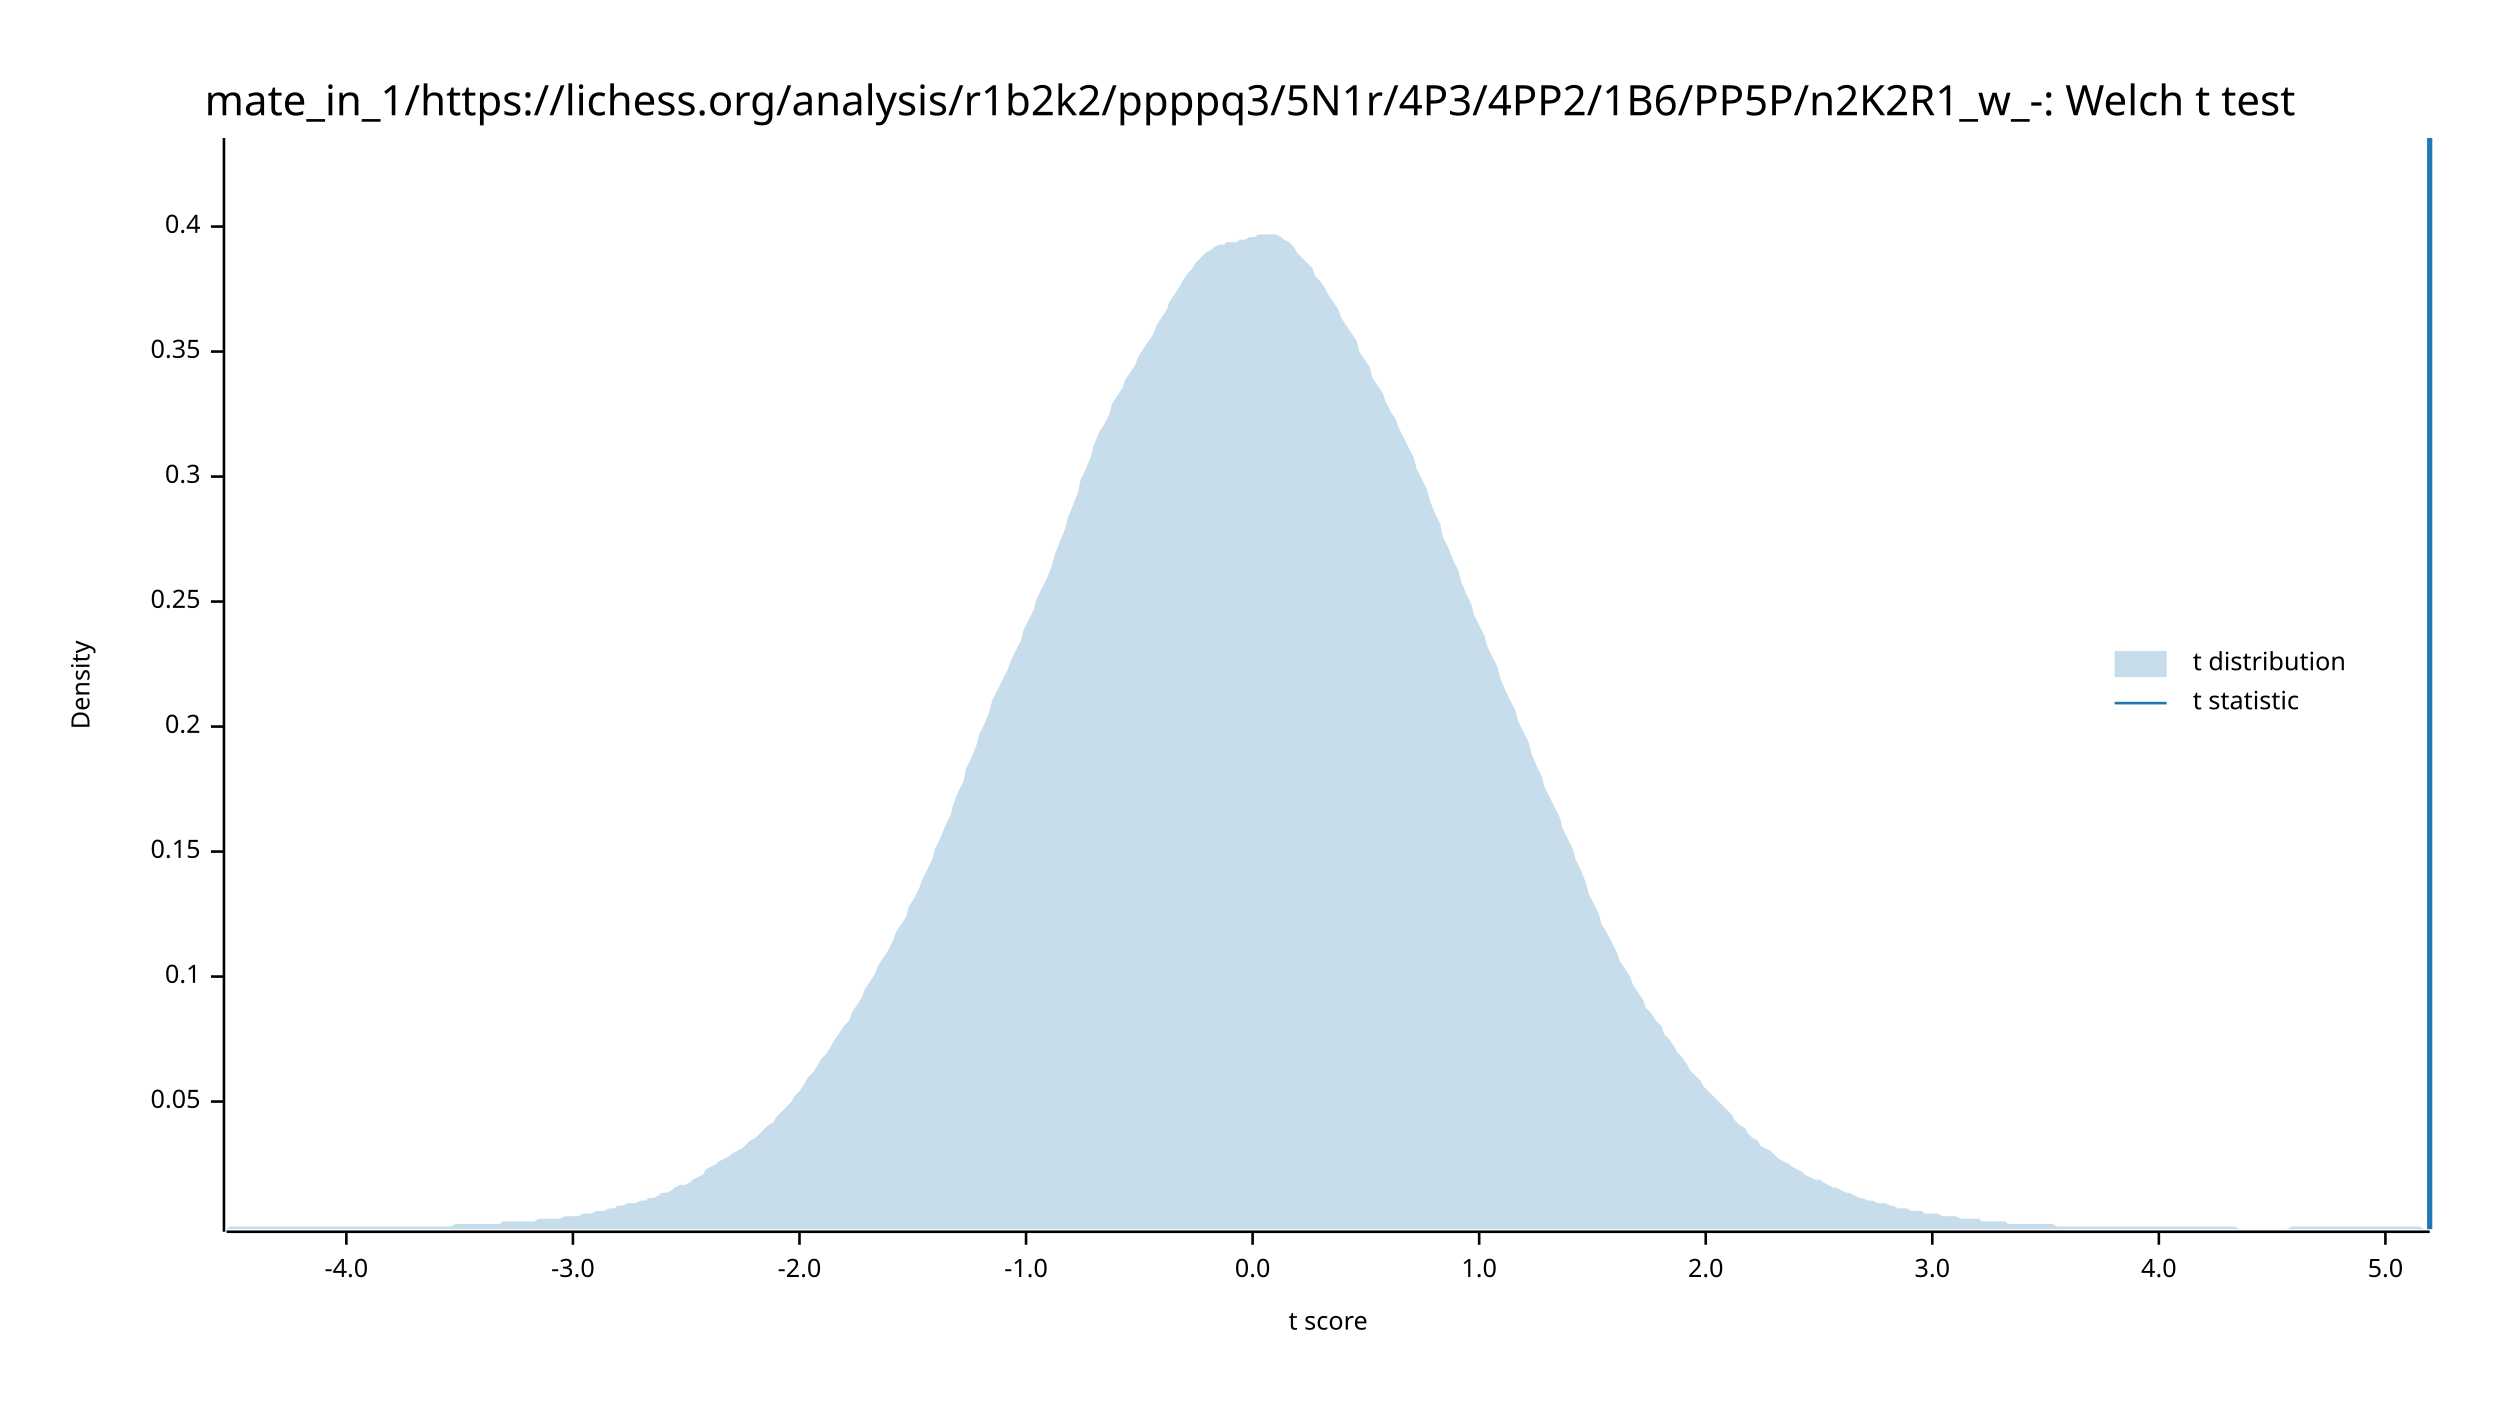
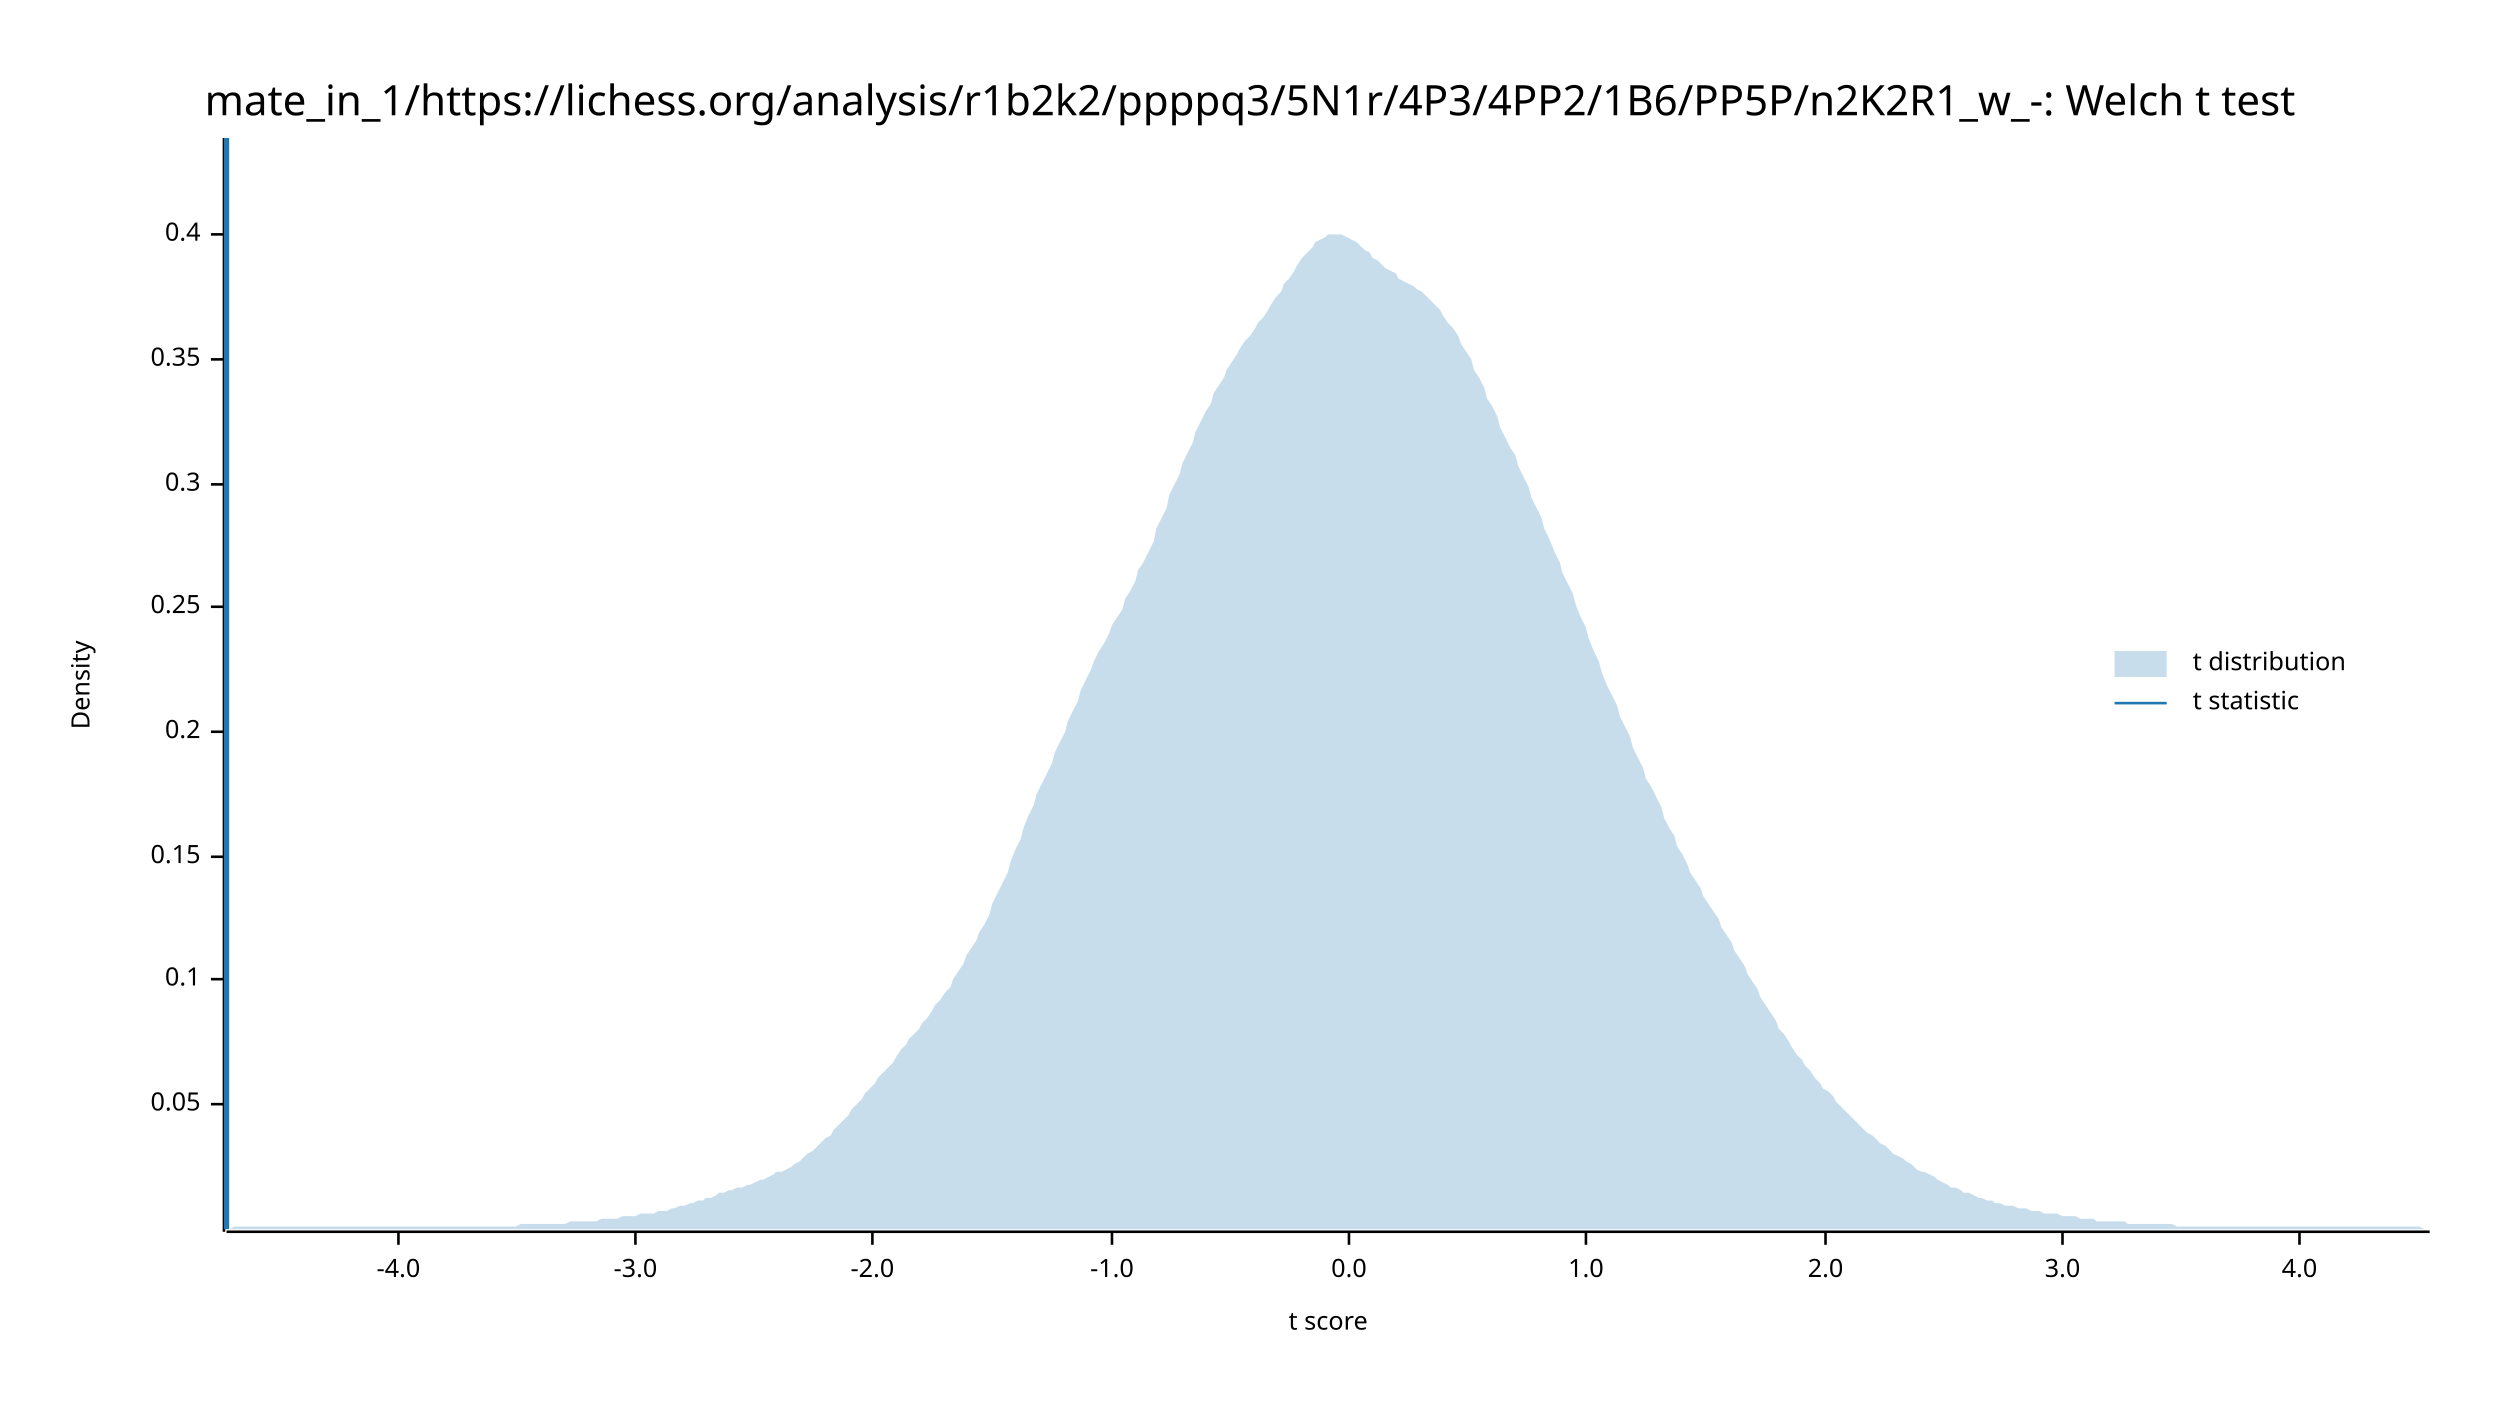
<svg xmlns="http://www.w3.org/2000/svg" width="960" height="540" viewBox="0 0 960 540">
  <text x="480" y="32" dy="0.76em" text-anchor="middle" font-family="sans-serif" font-size="16.129" opacity="1" fill="#000000">
mate_in_1/https://lichess.org/analysis/r1b2k2/ppppq3/5N1r/4P3/4PP2/1B6/PP5P/n2K2R1_w_-: Welch t test
</text>
  <text x="27" y="263" dy="0.76em" text-anchor="middle" font-family="sans-serif" font-size="9.677" opacity="1" fill="#000000" transform="rotate(270, 27, 263)">
Density
</text>
  <text x="510" y="513" dy="-0.5ex" text-anchor="middle" font-family="sans-serif" font-size="9.677" opacity="1" fill="#000000">
t score
</text>
  <polyline fill="none" opacity="1" stroke="#000000" stroke-width="1" points="86,53 86,473 " />
-   <text x="77" y="423" dy="0.5ex" text-anchor="end" font-family="sans-serif" font-size="9.677" opacity="1" fill="#000000">
+   <text x="77" y="424" dy="0.5ex" text-anchor="end" font-family="sans-serif" font-size="9.677" opacity="1" fill="#000000">
0.05
</text>
-   <polyline fill="none" opacity="1" stroke="#000000" stroke-width="1" points="81,423 86,423 " />
-   <text x="77" y="375" dy="0.5ex" text-anchor="end" font-family="sans-serif" font-size="9.677" opacity="1" fill="#000000">
+   <polyline fill="none" opacity="1" stroke="#000000" stroke-width="1" points="81,424 86,424 " />
+   <text x="77" y="376" dy="0.5ex" text-anchor="end" font-family="sans-serif" font-size="9.677" opacity="1" fill="#000000">
0.1
</text>
-   <polyline fill="none" opacity="1" stroke="#000000" stroke-width="1" points="81,375 86,375 " />
-   <text x="77" y="327" dy="0.5ex" text-anchor="end" font-family="sans-serif" font-size="9.677" opacity="1" fill="#000000">
+   <polyline fill="none" opacity="1" stroke="#000000" stroke-width="1" points="81,376 86,376 " />
+   <text x="77" y="329" dy="0.5ex" text-anchor="end" font-family="sans-serif" font-size="9.677" opacity="1" fill="#000000">
0.15
</text>
-   <polyline fill="none" opacity="1" stroke="#000000" stroke-width="1" points="81,327 86,327 " />
-   <text x="77" y="279" dy="0.5ex" text-anchor="end" font-family="sans-serif" font-size="9.677" opacity="1" fill="#000000">
+   <polyline fill="none" opacity="1" stroke="#000000" stroke-width="1" points="81,329 86,329 " />
+   <text x="77" y="281" dy="0.5ex" text-anchor="end" font-family="sans-serif" font-size="9.677" opacity="1" fill="#000000">
0.2
</text>
-   <polyline fill="none" opacity="1" stroke="#000000" stroke-width="1" points="81,279 86,279 " />
-   <text x="77" y="231" dy="0.5ex" text-anchor="end" font-family="sans-serif" font-size="9.677" opacity="1" fill="#000000">
+   <polyline fill="none" opacity="1" stroke="#000000" stroke-width="1" points="81,281 86,281 " />
+   <text x="77" y="233" dy="0.5ex" text-anchor="end" font-family="sans-serif" font-size="9.677" opacity="1" fill="#000000">
0.25
</text>
-   <polyline fill="none" opacity="1" stroke="#000000" stroke-width="1" points="81,231 86,231 " />
-   <text x="77" y="183" dy="0.5ex" text-anchor="end" font-family="sans-serif" font-size="9.677" opacity="1" fill="#000000">
+   <polyline fill="none" opacity="1" stroke="#000000" stroke-width="1" points="81,233 86,233 " />
+   <text x="77" y="186" dy="0.5ex" text-anchor="end" font-family="sans-serif" font-size="9.677" opacity="1" fill="#000000">
0.3
</text>
-   <polyline fill="none" opacity="1" stroke="#000000" stroke-width="1" points="81,183 86,183 " />
-   <text x="77" y="135" dy="0.5ex" text-anchor="end" font-family="sans-serif" font-size="9.677" opacity="1" fill="#000000">
+   <polyline fill="none" opacity="1" stroke="#000000" stroke-width="1" points="81,186 86,186 " />
+   <text x="77" y="138" dy="0.5ex" text-anchor="end" font-family="sans-serif" font-size="9.677" opacity="1" fill="#000000">
0.35
</text>
-   <polyline fill="none" opacity="1" stroke="#000000" stroke-width="1" points="81,135 86,135 " />
-   <text x="77" y="87" dy="0.5ex" text-anchor="end" font-family="sans-serif" font-size="9.677" opacity="1" fill="#000000">
+   <polyline fill="none" opacity="1" stroke="#000000" stroke-width="1" points="81,138 86,138 " />
+   <text x="77" y="90" dy="0.5ex" text-anchor="end" font-family="sans-serif" font-size="9.677" opacity="1" fill="#000000">
0.4
</text>
-   <polyline fill="none" opacity="1" stroke="#000000" stroke-width="1" points="81,87 86,87 " />
+   <polyline fill="none" opacity="1" stroke="#000000" stroke-width="1" points="81,90 86,90 " />
  <polyline fill="none" opacity="1" stroke="#000000" stroke-width="1" points="87,473 933,473 " />
-   <text x="133" y="483" dy="0.76em" text-anchor="middle" font-family="sans-serif" font-size="9.677" opacity="1" fill="#000000">
+   <text x="153" y="483" dy="0.76em" text-anchor="middle" font-family="sans-serif" font-size="9.677" opacity="1" fill="#000000">
-4.0
</text>
-   <polyline fill="none" opacity="1" stroke="#000000" stroke-width="1" points="133,473 133,478 " />
-   <text x="220" y="483" dy="0.76em" text-anchor="middle" font-family="sans-serif" font-size="9.677" opacity="1" fill="#000000">
+   <polyline fill="none" opacity="1" stroke="#000000" stroke-width="1" points="153,473 153,478 " />
+   <text x="244" y="483" dy="0.76em" text-anchor="middle" font-family="sans-serif" font-size="9.677" opacity="1" fill="#000000">
-3.0
</text>
-   <polyline fill="none" opacity="1" stroke="#000000" stroke-width="1" points="220,473 220,478 " />
-   <text x="307" y="483" dy="0.76em" text-anchor="middle" font-family="sans-serif" font-size="9.677" opacity="1" fill="#000000">
+   <polyline fill="none" opacity="1" stroke="#000000" stroke-width="1" points="244,473 244,478 " />
+   <text x="335" y="483" dy="0.76em" text-anchor="middle" font-family="sans-serif" font-size="9.677" opacity="1" fill="#000000">
-2.0
</text>
-   <polyline fill="none" opacity="1" stroke="#000000" stroke-width="1" points="307,473 307,478 " />
-   <text x="394" y="483" dy="0.76em" text-anchor="middle" font-family="sans-serif" font-size="9.677" opacity="1" fill="#000000">
+   <polyline fill="none" opacity="1" stroke="#000000" stroke-width="1" points="335,473 335,478 " />
+   <text x="427" y="483" dy="0.76em" text-anchor="middle" font-family="sans-serif" font-size="9.677" opacity="1" fill="#000000">
-1.0
</text>
-   <polyline fill="none" opacity="1" stroke="#000000" stroke-width="1" points="394,473 394,478 " />
-   <text x="481" y="483" dy="0.76em" text-anchor="middle" font-family="sans-serif" font-size="9.677" opacity="1" fill="#000000">
+   <polyline fill="none" opacity="1" stroke="#000000" stroke-width="1" points="427,473 427,478 " />
+   <text x="518" y="483" dy="0.76em" text-anchor="middle" font-family="sans-serif" font-size="9.677" opacity="1" fill="#000000">
0.0
</text>
-   <polyline fill="none" opacity="1" stroke="#000000" stroke-width="1" points="481,473 481,478 " />
-   <text x="568" y="483" dy="0.76em" text-anchor="middle" font-family="sans-serif" font-size="9.677" opacity="1" fill="#000000">
+   <polyline fill="none" opacity="1" stroke="#000000" stroke-width="1" points="518,473 518,478 " />
+   <text x="609" y="483" dy="0.76em" text-anchor="middle" font-family="sans-serif" font-size="9.677" opacity="1" fill="#000000">
1.0
</text>
-   <polyline fill="none" opacity="1" stroke="#000000" stroke-width="1" points="568,473 568,478 " />
-   <text x="655" y="483" dy="0.76em" text-anchor="middle" font-family="sans-serif" font-size="9.677" opacity="1" fill="#000000">
+   <polyline fill="none" opacity="1" stroke="#000000" stroke-width="1" points="609,473 609,478 " />
+   <text x="701" y="483" dy="0.76em" text-anchor="middle" font-family="sans-serif" font-size="9.677" opacity="1" fill="#000000">
2.0
</text>
-   <polyline fill="none" opacity="1" stroke="#000000" stroke-width="1" points="655,473 655,478 " />
-   <text x="742" y="483" dy="0.76em" text-anchor="middle" font-family="sans-serif" font-size="9.677" opacity="1" fill="#000000">
+   <polyline fill="none" opacity="1" stroke="#000000" stroke-width="1" points="701,473 701,478 " />
+   <text x="792" y="483" dy="0.76em" text-anchor="middle" font-family="sans-serif" font-size="9.677" opacity="1" fill="#000000">
3.0
</text>
-   <polyline fill="none" opacity="1" stroke="#000000" stroke-width="1" points="742,473 742,478 " />
-   <text x="829" y="483" dy="0.76em" text-anchor="middle" font-family="sans-serif" font-size="9.677" opacity="1" fill="#000000">
+   <polyline fill="none" opacity="1" stroke="#000000" stroke-width="1" points="792,473 792,478 " />
+   <text x="883" y="483" dy="0.76em" text-anchor="middle" font-family="sans-serif" font-size="9.677" opacity="1" fill="#000000">
4.0
</text>
-   <polyline fill="none" opacity="1" stroke="#000000" stroke-width="1" points="829,473 829,478 " />
-   <text x="916" y="483" dy="0.76em" text-anchor="middle" font-family="sans-serif" font-size="9.677" opacity="1" fill="#000000">
- 5.0
- </text>
-   <polyline fill="none" opacity="1" stroke="#000000" stroke-width="1" points="916,473 916,478 " />
-   <polygon opacity="0.25" fill="#1F78B4" points="87,472 88,471 90,471 92,471 93,471 95,471 97,471 98,471 100,471 102,471 103,471 105,471 107,471 109,471 110,471 112,471 114,471 115,471 117,471 119,471 120,471 122,471 124,471 125,471 127,471 129,471 131,471 132,471 134,471 136,471 137,471 139,471 141,471 142,471 144,471 146,471 148,471 149,471 151,471 153,471 154,471 156,471 158,471 159,471 161,471 163,471 164,471 166,471 168,471 170,471 171,471 173,471 175,470 176,470 178,470 180,470 181,470 183,470 185,470 187,470 188,470 190,470 192,470 193,469 195,469 197,469 198,469 200,469 202,469 203,469 205,469 207,468 209,468 210,468 212,468 214,468 215,468 217,467 219,467 220,467 222,467 224,466 226,466 227,466 229,465 231,465 232,465 234,464 236,464 237,463 239,463 241,462 242,462 244,462 246,461 248,461 249,460 251,460 253,459 254,458 256,458 258,457 259,456 261,455 263,455 265,454 266,453 268,452 270,451 271,449 273,448 275,447 276,446 278,445 280,444 281,443 283,442 285,441 287,439 288,438 290,437 292,435 293,434 295,432 297,431 298,429 300,427 302,425 304,423 305,421 307,419 309,416 310,414 312,412 314,409 315,407 317,405 319,402 320,400 322,397 324,394 326,392 327,389 329,386 331,383 332,380 334,377 336,374 337,371 339,368 341,365 343,361 344,358 346,355 348,352 349,348 351,345 353,341 354,338 356,334 358,330 359,326 361,322 363,317 365,313 366,309 368,304 370,300 371,295 373,291 375,286 376,282 378,278 380,273 381,269 383,265 385,261 387,257 388,254 390,250 392,246 393,242 395,238 397,234 398,230 400,226 402,222 404,217 405,213 407,208 409,203 410,199 412,194 414,189 415,184 417,180 419,175 420,171 422,166 424,163 426,159 427,155 429,152 431,149 432,146 434,143 436,140 437,137 439,134 441,131 443,128 444,125 446,122 448,119 449,116 451,113 453,110 454,108 456,105 458,103 459,101 461,99 463,97 465,96 466,95 468,94 470,94 471,93 473,93 475,93 476,92 478,92 480,91 482,91 483,90 485,90 487,90 488,90 490,90 492,91 493,92 495,93 497,95 498,97 500,99 502,101 504,103 505,106 507,108 509,111 510,113 512,116 514,119 515,122 517,125 519,128 521,131 522,135 524,138 526,141 527,145 529,148 531,151 532,154 534,158 536,161 537,164 539,168 541,172 543,176 544,180 546,184 548,188 549,192 551,197 553,201 554,206 556,210 558,215 560,219 561,223 563,228 565,232 566,236 568,240 570,244 571,248 573,252 575,256 576,260 578,265 580,269 582,273 583,277 585,281 587,285 588,289 590,294 592,298 593,302 595,306 597,310 599,314 600,318 602,322 604,326 605,330 607,334 609,339 610,343 612,347 614,351 615,355 617,358 619,362 621,366 622,369 624,372 626,375 627,378 629,381 631,384 632,387 634,389 636,392 638,394 639,397 641,399 643,402 644,404 646,406 648,409 649,411 651,413 653,415 654,417 656,419 658,421 660,423 661,424 663,426 665,428 666,430 668,432 670,433 671,435 673,437 675,438 676,440 678,441 680,442 682,444 683,445 685,446 687,447 688,448 690,449 692,450 693,451 695,452 697,453 699,453 700,454 702,455 704,456 705,456 707,457 709,458 710,458 712,459 714,460 715,460 717,461 719,461 721,462 722,462 724,462 726,463 727,463 729,464 731,464 732,464 734,465 736,465 738,465 739,466 741,466 743,466 744,466 746,467 748,467 749,467 751,467 753,468 754,468 756,468 758,468 760,468 761,469 763,469 765,469 766,469 768,469 770,469 771,470 773,470 775,470 777,470 778,470 780,470 782,470 783,470 785,470 787,470 788,470 790,471 792,471 793,471 795,471 797,471 799,471 800,471 802,471 804,471 805,471 807,471 809,471 810,471 812,471 814,471 816,471 817,471 819,471 821,471 822,471 824,471 826,471 827,471 829,471 831,471 832,471 834,471 836,471 838,471 839,471 841,471 843,471 844,471 846,471 848,471 849,471 851,471 853,471 855,471 856,471 858,471 860,472 861,472 863,472 865,472 866,472 868,472 870,472 871,472 873,472 875,472 877,472 878,472 880,471 882,471 883,471 885,471 887,471 888,471 890,471 892,471 894,471 895,471 897,471 899,471 900,471 902,471 904,471 905,471 907,471 909,471 910,471 912,471 914,471 916,471 917,471 919,471 921,471 922,471 924,471 926,471 927,471 929,471 931,472 933,472 933,472 87,472 " />
-   <polyline fill="none" opacity="1" stroke="#1F78B4" stroke-width="2" points="933,472 933,53 " />
+   <polyline fill="none" opacity="1" stroke="#000000" stroke-width="1" points="883,473 883,478 " />
+   <polygon opacity="0.25" fill="#1F78B4" points="87,472 88,472 90,471 92,471 93,471 95,471 97,471 98,471 100,471 102,471 103,471 105,471 107,471 109,471 110,471 112,471 114,471 115,471 117,471 119,471 120,471 122,471 124,471 125,471 127,471 129,471 131,471 132,471 134,471 136,471 137,471 139,471 141,471 142,471 144,471 146,471 148,471 149,471 151,471 153,471 154,471 156,471 158,471 159,471 161,471 163,471 164,471 166,471 168,471 170,471 171,471 173,471 175,471 176,471 178,471 180,471 181,471 183,471 185,471 187,471 188,471 190,471 192,471 193,471 195,471 197,471 198,471 200,470 202,470 203,470 205,470 207,470 209,470 210,470 212,470 214,470 215,470 217,470 219,469 220,469 222,469 224,469 226,469 227,469 229,469 231,468 232,468 234,468 236,468 237,468 239,467 241,467 242,467 244,467 246,466 248,466 249,466 251,466 253,465 254,465 256,465 258,464 259,464 261,463 263,463 265,462 266,462 268,461 270,461 271,460 273,460 275,459 276,458 278,458 280,457 281,457 283,456 285,456 287,455 288,455 290,454 292,453 293,453 295,452 297,451 298,450 300,450 302,449 304,448 305,447 307,446 309,444 310,443 312,442 314,440 315,439 317,437 319,436 320,434 322,432 324,430 326,428 327,426 329,424 331,422 332,420 334,418 336,416 337,414 339,412 341,410 343,408 344,406 346,403 348,401 349,399 351,397 353,395 354,393 356,391 358,388 359,386 361,384 363,381 365,379 366,376 368,373 370,370 371,367 373,364 375,361 376,358 378,355 380,351 381,347 383,343 385,339 387,335 388,331 390,326 392,322 393,318 395,313 397,309 398,305 400,301 402,297 404,293 405,289 407,285 409,281 410,277 412,273 414,269 415,265 417,261 419,257 420,254 422,250 424,247 426,243 427,240 429,237 431,234 432,230 434,227 436,223 437,219 439,216 441,212 443,208 444,203 446,199 448,195 449,190 451,186 453,182 454,178 456,174 458,170 459,166 461,162 463,158 465,155 466,151 468,148 470,145 471,142 473,139 475,136 476,134 478,131 480,129 482,126 483,124 485,122 487,119 488,117 490,114 492,112 493,109 495,107 497,104 498,102 500,99 502,97 504,95 505,93 507,92 509,91 510,90 512,90 514,90 515,90 517,91 519,92 521,93 522,94 524,96 526,97 527,99 529,100 531,102 532,103 534,104 536,105 537,107 539,108 541,109 543,110 544,111 546,112 548,114 549,115 551,117 553,119 554,121 556,124 558,126 560,129 561,132 563,135 565,138 566,142 568,145 570,149 571,153 573,156 575,160 576,164 578,168 580,172 582,175 583,179 585,183 587,187 588,191 590,195 592,199 593,203 595,207 597,212 599,216 600,220 602,224 604,228 605,232 607,237 609,241 610,245 612,250 614,254 615,258 617,263 619,267 621,271 622,275 624,279 626,283 627,287 629,291 631,295 632,299 634,302 636,306 638,310 639,314 641,318 643,321 644,325 646,328 648,332 649,335 651,338 653,341 654,344 656,347 658,350 660,353 661,356 663,359 665,362 666,365 668,368 670,371 671,374 673,377 675,380 676,383 678,386 680,389 682,392 683,395 685,397 687,400 688,402 690,405 692,407 693,409 695,411 697,414 699,416 700,418 702,419 704,421 705,423 707,425 709,427 710,428 712,430 714,432 715,433 717,435 719,436 721,438 722,439 724,440 726,442 727,443 729,444 731,445 732,446 734,447 736,449 738,450 739,450 741,451 743,452 744,453 746,454 748,455 749,456 751,456 753,457 754,458 756,458 758,459 760,460 761,460 763,461 765,461 766,462 768,462 770,463 771,463 773,463 775,464 777,464 778,464 780,465 782,465 783,465 785,466 787,466 788,466 790,466 792,467 793,467 795,467 797,467 799,468 800,468 802,468 804,468 805,469 807,469 809,469 810,469 812,469 814,469 816,469 817,470 819,470 821,470 822,470 824,470 826,470 827,470 829,470 831,470 832,470 834,470 836,471 838,471 839,471 841,471 843,471 844,471 846,471 848,471 849,471 851,471 853,471 855,471 856,471 858,471 860,471 861,471 863,471 865,471 866,471 868,471 870,471 871,471 873,471 875,471 877,471 878,471 880,471 882,471 883,471 885,471 887,471 888,471 890,471 892,471 894,471 895,471 897,471 899,471 900,471 902,471 904,471 905,471 907,471 909,471 910,471 912,471 914,471 916,471 917,471 919,471 921,471 922,471 924,471 926,471 927,471 929,471 931,472 933,472 933,472 87,472 " />
+   <polyline fill="none" opacity="1" stroke="#1F78B4" stroke-width="2" points="87,472 87,53 " />
  <text x="842" y="250" dy="0.76em" text-anchor="start" font-family="sans-serif" font-size="9.677" opacity="1" fill="#000000">
t distribution
</text>
  <text x="842" y="265" dy="0.76em" text-anchor="start" font-family="sans-serif" font-size="9.677" opacity="1" fill="#000000">
t statistic
</text>
  <rect x="812" y="250" width="20" height="10" opacity="0.25" fill="#1F78B4" stroke="none" />
  <polyline fill="none" opacity="1" stroke="#1F78B4" stroke-width="1" points="812,270 832,270 " />
</svg>
